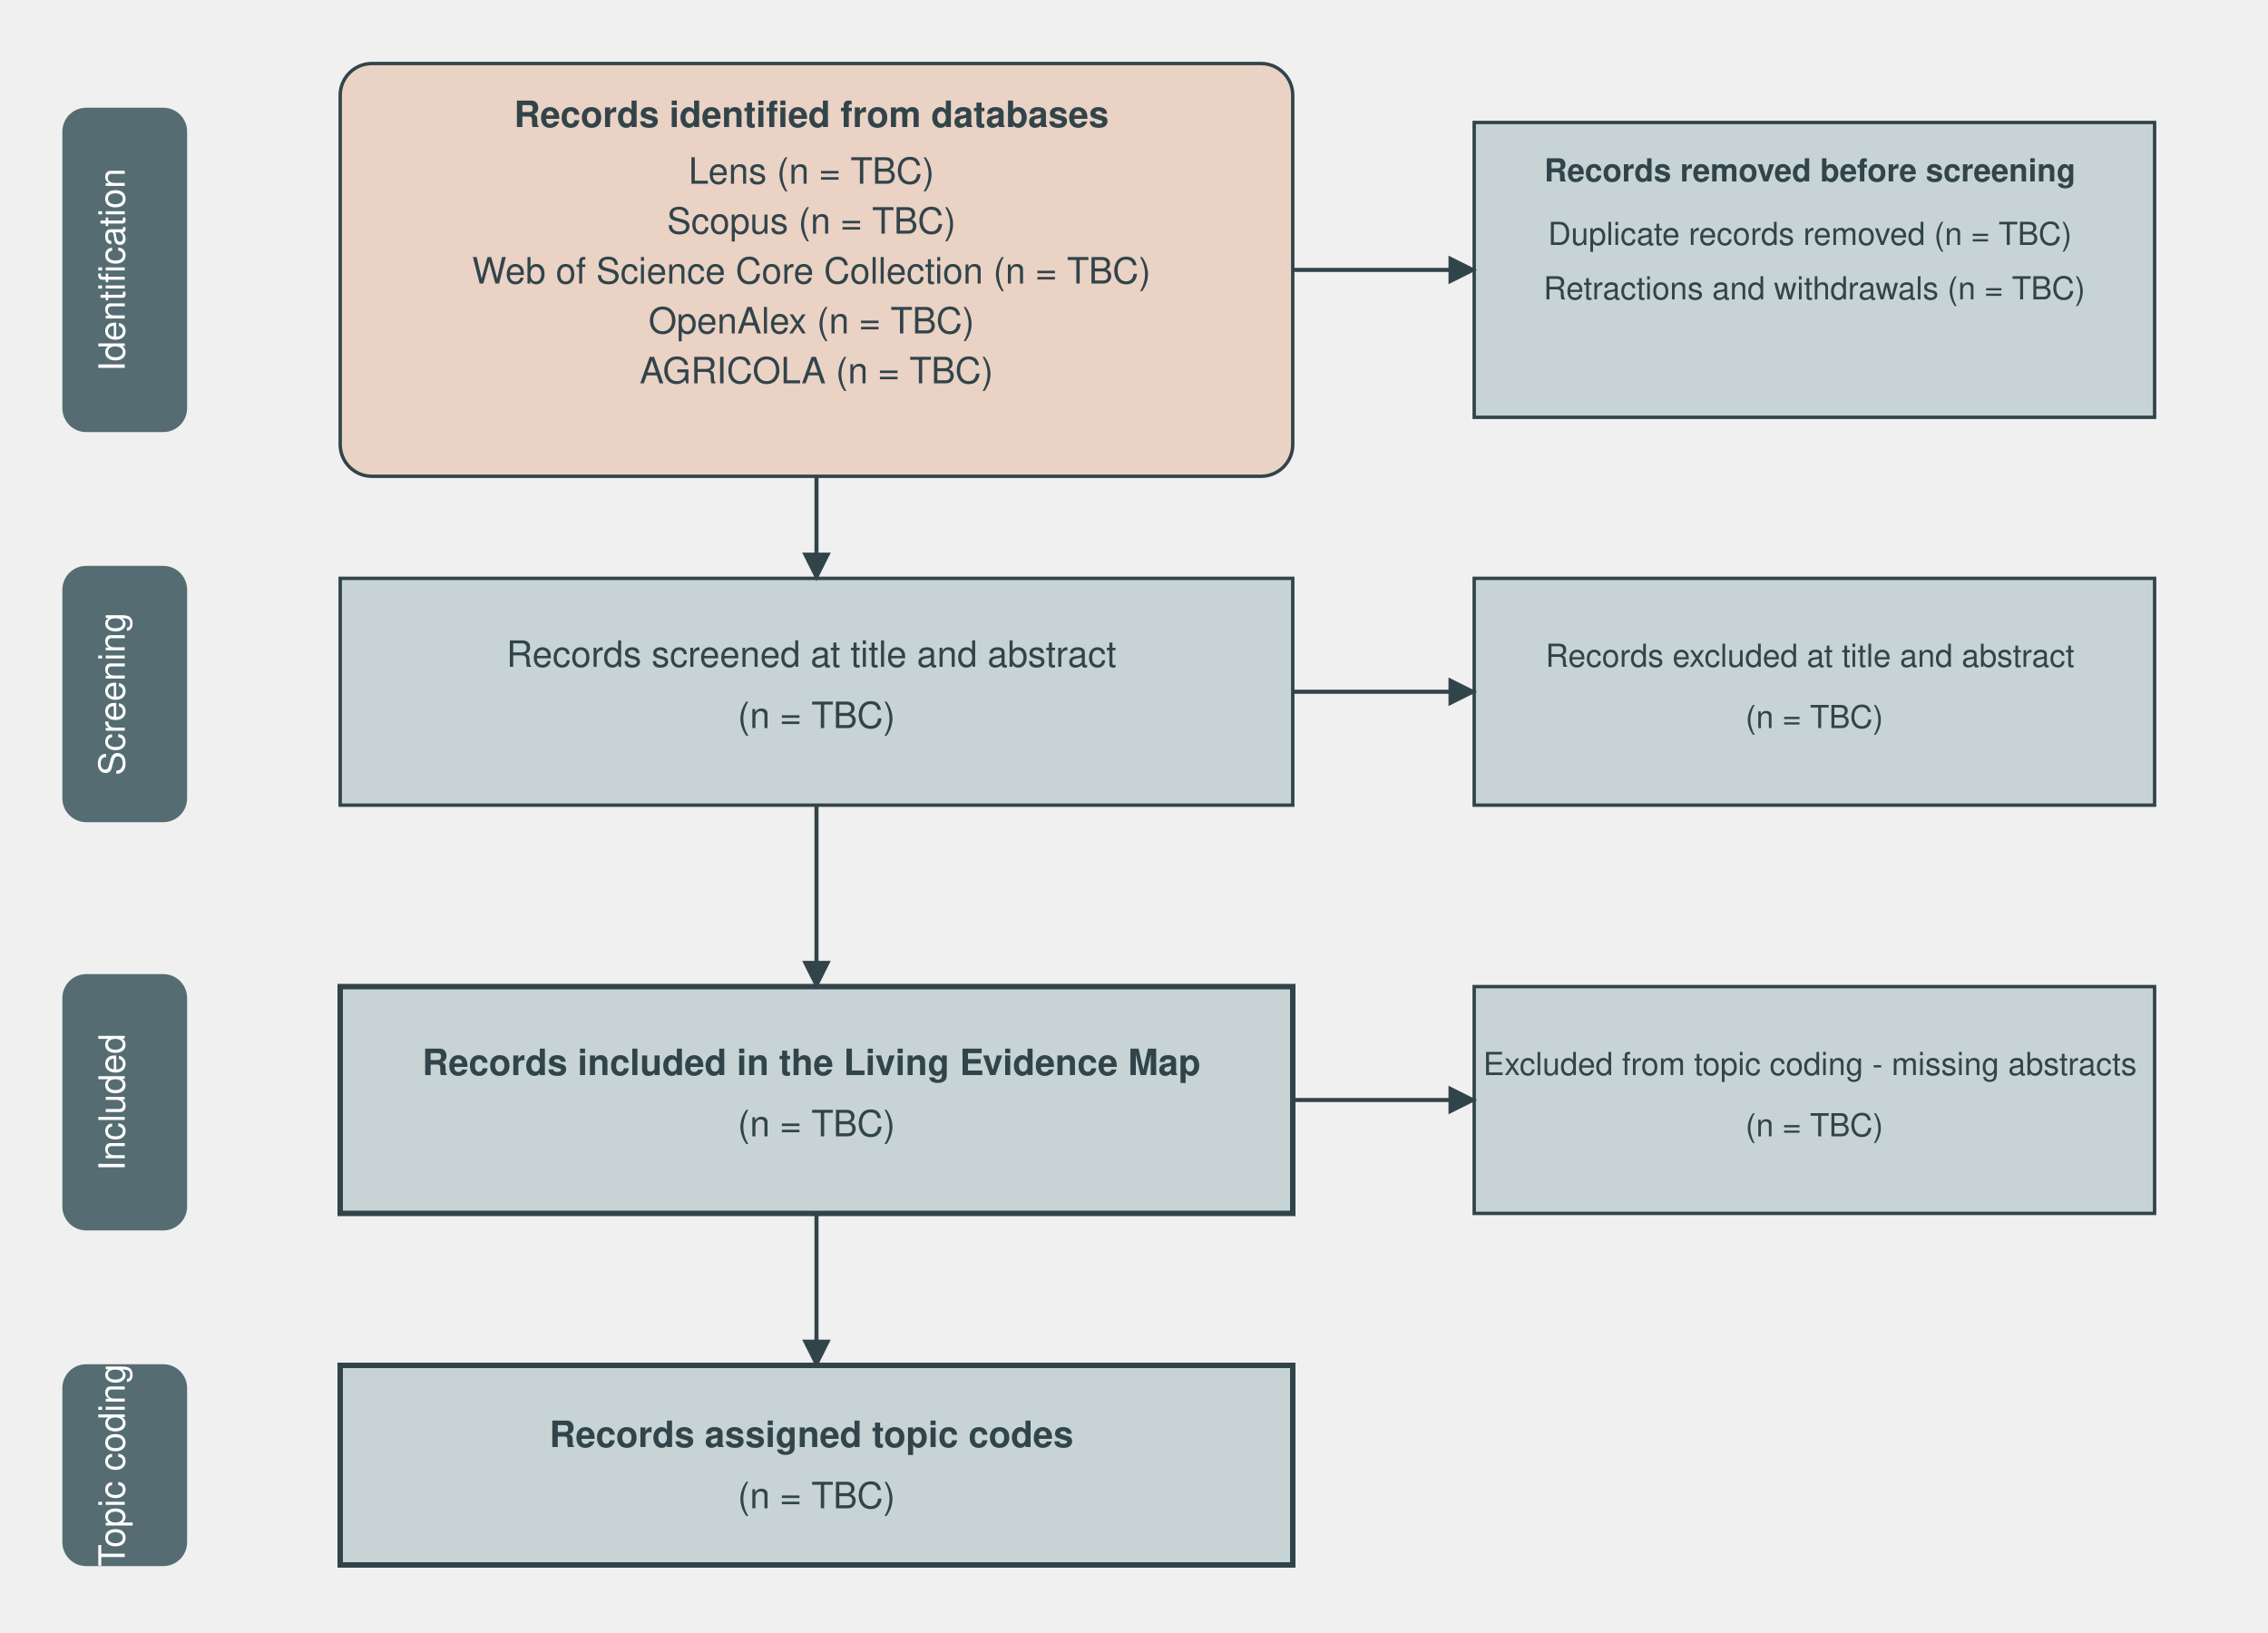
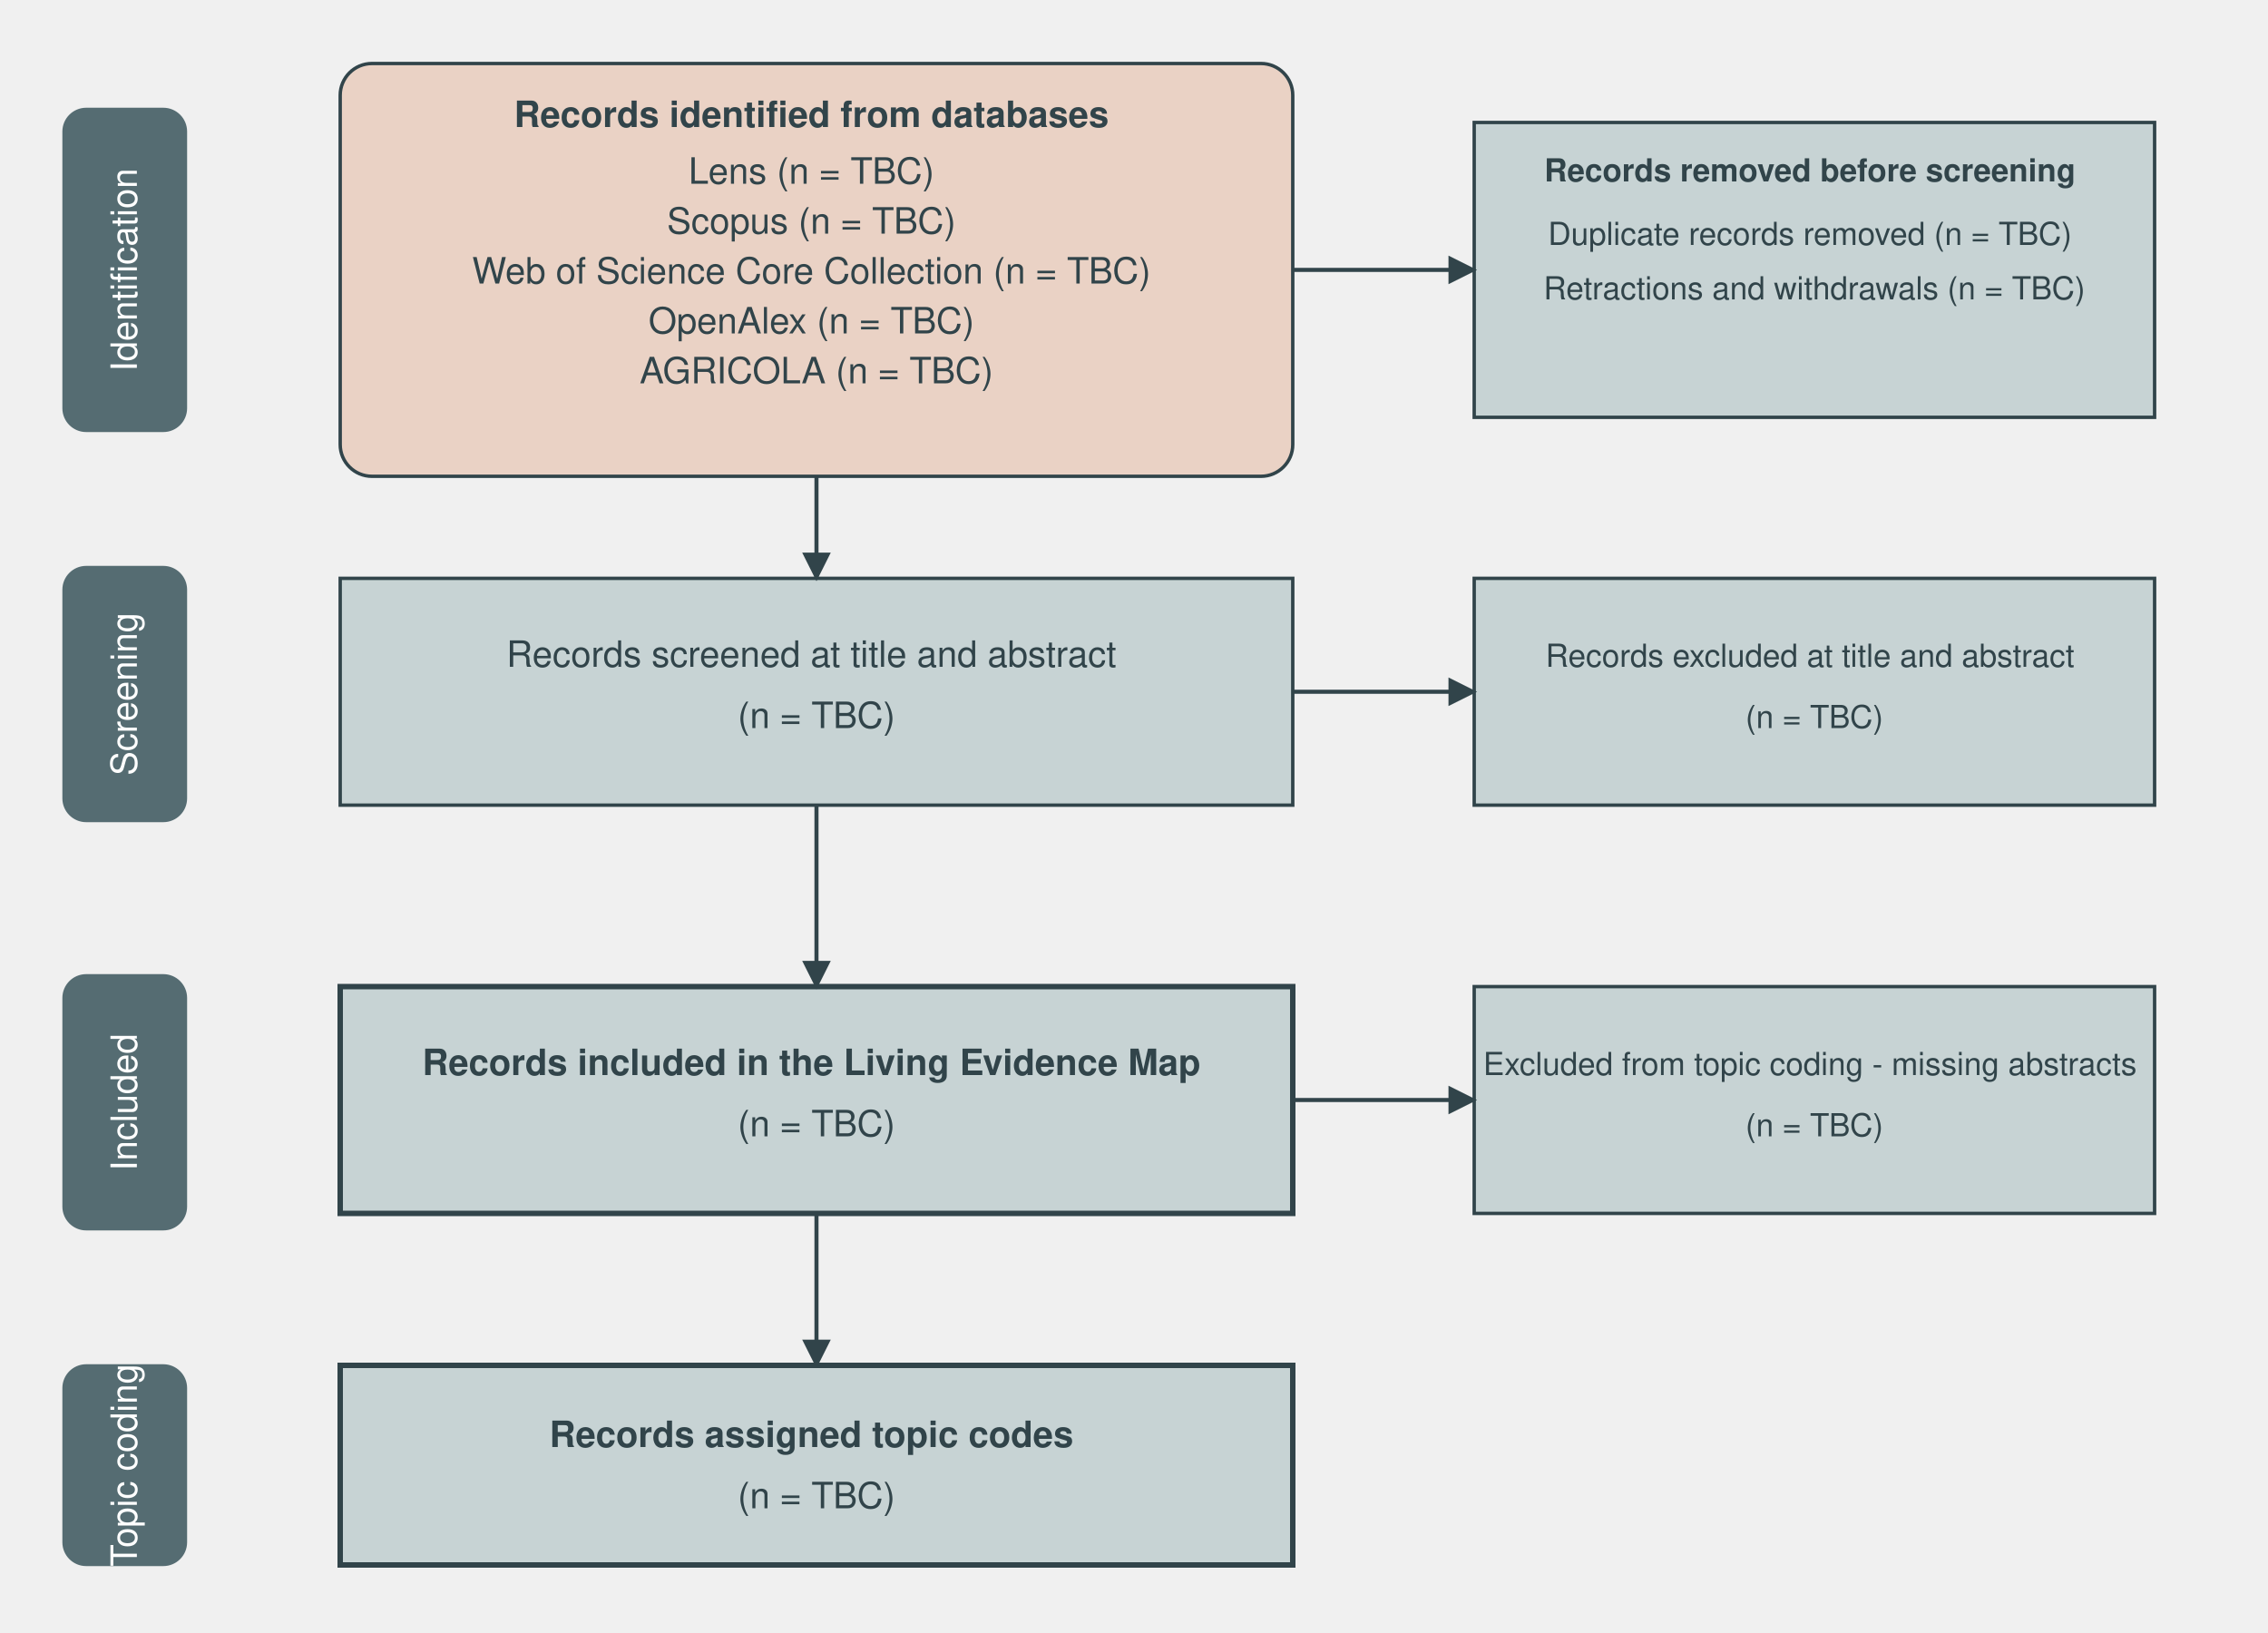
<svg xmlns="http://www.w3.org/2000/svg" width="1000" height="720" viewBox="0 0 1000 720" role="img" aria-labelledby="title desc">
  <defs>
    <marker id="arrow" viewBox="0 0 10 10" refX="9" refY="5" markerWidth="7" markerHeight="7" orient="auto-start-reverse">
      <path d="M 0 0 L 10 5 L 0 10 z" fill="#31444a" />
    </marker>
    <style>
      .box { fill:#c7d3d4; stroke:#31444a; stroke-width:1.5; }
      .top { fill:#ead2c5; stroke:#31444a; stroke-width:1.5; }
      .section { fill:#556c72; stroke:#556c72; }
      .note { fill:#fff; stroke:#999; stroke-width:1.2; }
      .label { font-family:Helvetica,Arial,sans-serif; font-size:16px; fill:#31444a; text-anchor:middle; }
      .small { font-family:Helvetica,Arial,sans-serif; font-size:14px; fill:#31444a; text-anchor:middle; }
      .sectiontext { font-family:Helvetica,Arial,sans-serif; font-size:16px; fill:#fff; text-anchor:middle; }
      .arrow { stroke:#31444a; stroke-width:1.8; fill:none; marker-end:url(#arrow); }
      .dash { stroke:#999; stroke-width:1.4; stroke-dasharray:7 6; fill:none; }
    </style>
  </defs>
  <rect class="section" x="28" y="48" width="54" height="142" rx="10" />
-   <text class="sectiontext" transform="translate(55 119) rotate(-90)">Identification</text>
+   <text class="sectiontext" x="55" y="119" dominant-baseline="middle" transform="rotate(-90 55 119)">Identification</text>
  <rect class="top" x="150" y="28" width="420" height="182" rx="14" />
  <text class="label" x="360" y="56">
    <tspan x="360" dy="0" font-weight="700">Records identified from databases</tspan>
    <tspan x="360" dy="25">Lens (n = TBC)</tspan>
    <tspan x="360" dy="22">Scopus (n = TBC)</tspan>
    <tspan x="360" dy="22">Web of Science Core Collection (n = TBC)</tspan>
    <tspan x="360" dy="22">OpenAlex (n = TBC)</tspan>
    <tspan x="360" dy="22">AGRICOLA (n = TBC)</tspan>
  </text>
  <rect class="box" x="650" y="54" width="300" height="130" />
  <text class="small" x="800" y="80">
    <tspan x="800" dy="0" font-weight="700">Records removed before screening</tspan>
    <tspan x="800" dy="28">Duplicate records removed (n = TBC)</tspan>
    <tspan x="800" dy="24">Retractions and withdrawals (n = TBC)</tspan>
  </text>
  <rect class="section" x="28" y="250" width="54" height="112" rx="10" />
-   <text class="sectiontext" transform="translate(55 306) rotate(-90)">Screening</text>
+   <text class="sectiontext" x="55" y="306" dominant-baseline="middle" transform="rotate(-90 55 306)">Screening</text>
  <rect class="box" x="150" y="255" width="420" height="100" />
  <text class="label" x="360" y="294">
    <tspan x="360" dy="0">Records screened at title and abstract</tspan>
    <tspan x="360" dy="27">(n = TBC)</tspan>
  </text>
  <rect class="box" x="650" y="255" width="300" height="100" />
  <text class="small" x="800" y="294">
    <tspan x="800" dy="0">Records excluded at title and abstract</tspan>
    <tspan x="800" dy="27">(n = TBC)</tspan>
  </text>
  <rect class="section" x="28" y="430" width="54" height="112" rx="10" />
-   <text class="sectiontext" transform="translate(55 486) rotate(-90)">Included</text>
+   <text class="sectiontext" x="55" y="486" dominant-baseline="middle" transform="rotate(-90 55 486)">Included</text>
  <rect class="box" x="150" y="435" width="420" height="100" style="stroke-width:2.4" />
  <text class="label" x="360" y="474">
    <tspan x="360" dy="0" font-weight="700">Records included in the Living Evidence Map</tspan>
    <tspan x="360" dy="27">(n = TBC)</tspan>
  </text>
  <rect class="box" x="650" y="435" width="300" height="100" />
  <text class="small" x="800" y="474">
    <tspan x="800" dy="0">Excluded from topic coding - missing abstracts</tspan>
    <tspan x="800" dy="27">(n = TBC)</tspan>
  </text>
  <rect class="section" x="28" y="602" width="54" height="88" rx="10" />
-   <text class="sectiontext" transform="translate(55 646) rotate(-90)">Topic coding</text>
+   <text class="sectiontext" x="55" y="646" dominant-baseline="middle" transform="rotate(-90 55 646)">Topic coding</text>
  <rect class="box" x="150" y="602" width="420" height="88" style="stroke-width:2.4" />
  <text class="label" x="360" y="638">
    <tspan x="360" dy="0" font-weight="700">Records assigned topic codes</tspan>
    <tspan x="360" dy="27">(n = TBC)</tspan>
  </text>
  <path class="arrow" d="M 360 210 L 360 255" />
  <path class="arrow" d="M 570 119 L 650 119" />
  <path class="arrow" d="M 570 305 L 650 305" />
  <path class="arrow" d="M 360 355 L 360 435" />
  <path class="arrow" d="M 570 485 L 650 485" />
  <path class="arrow" d="M 360 535 L 360 602" />
  <rect class="note" x="205" y="700" width="310" height="1" opacity="0" />
</svg>
